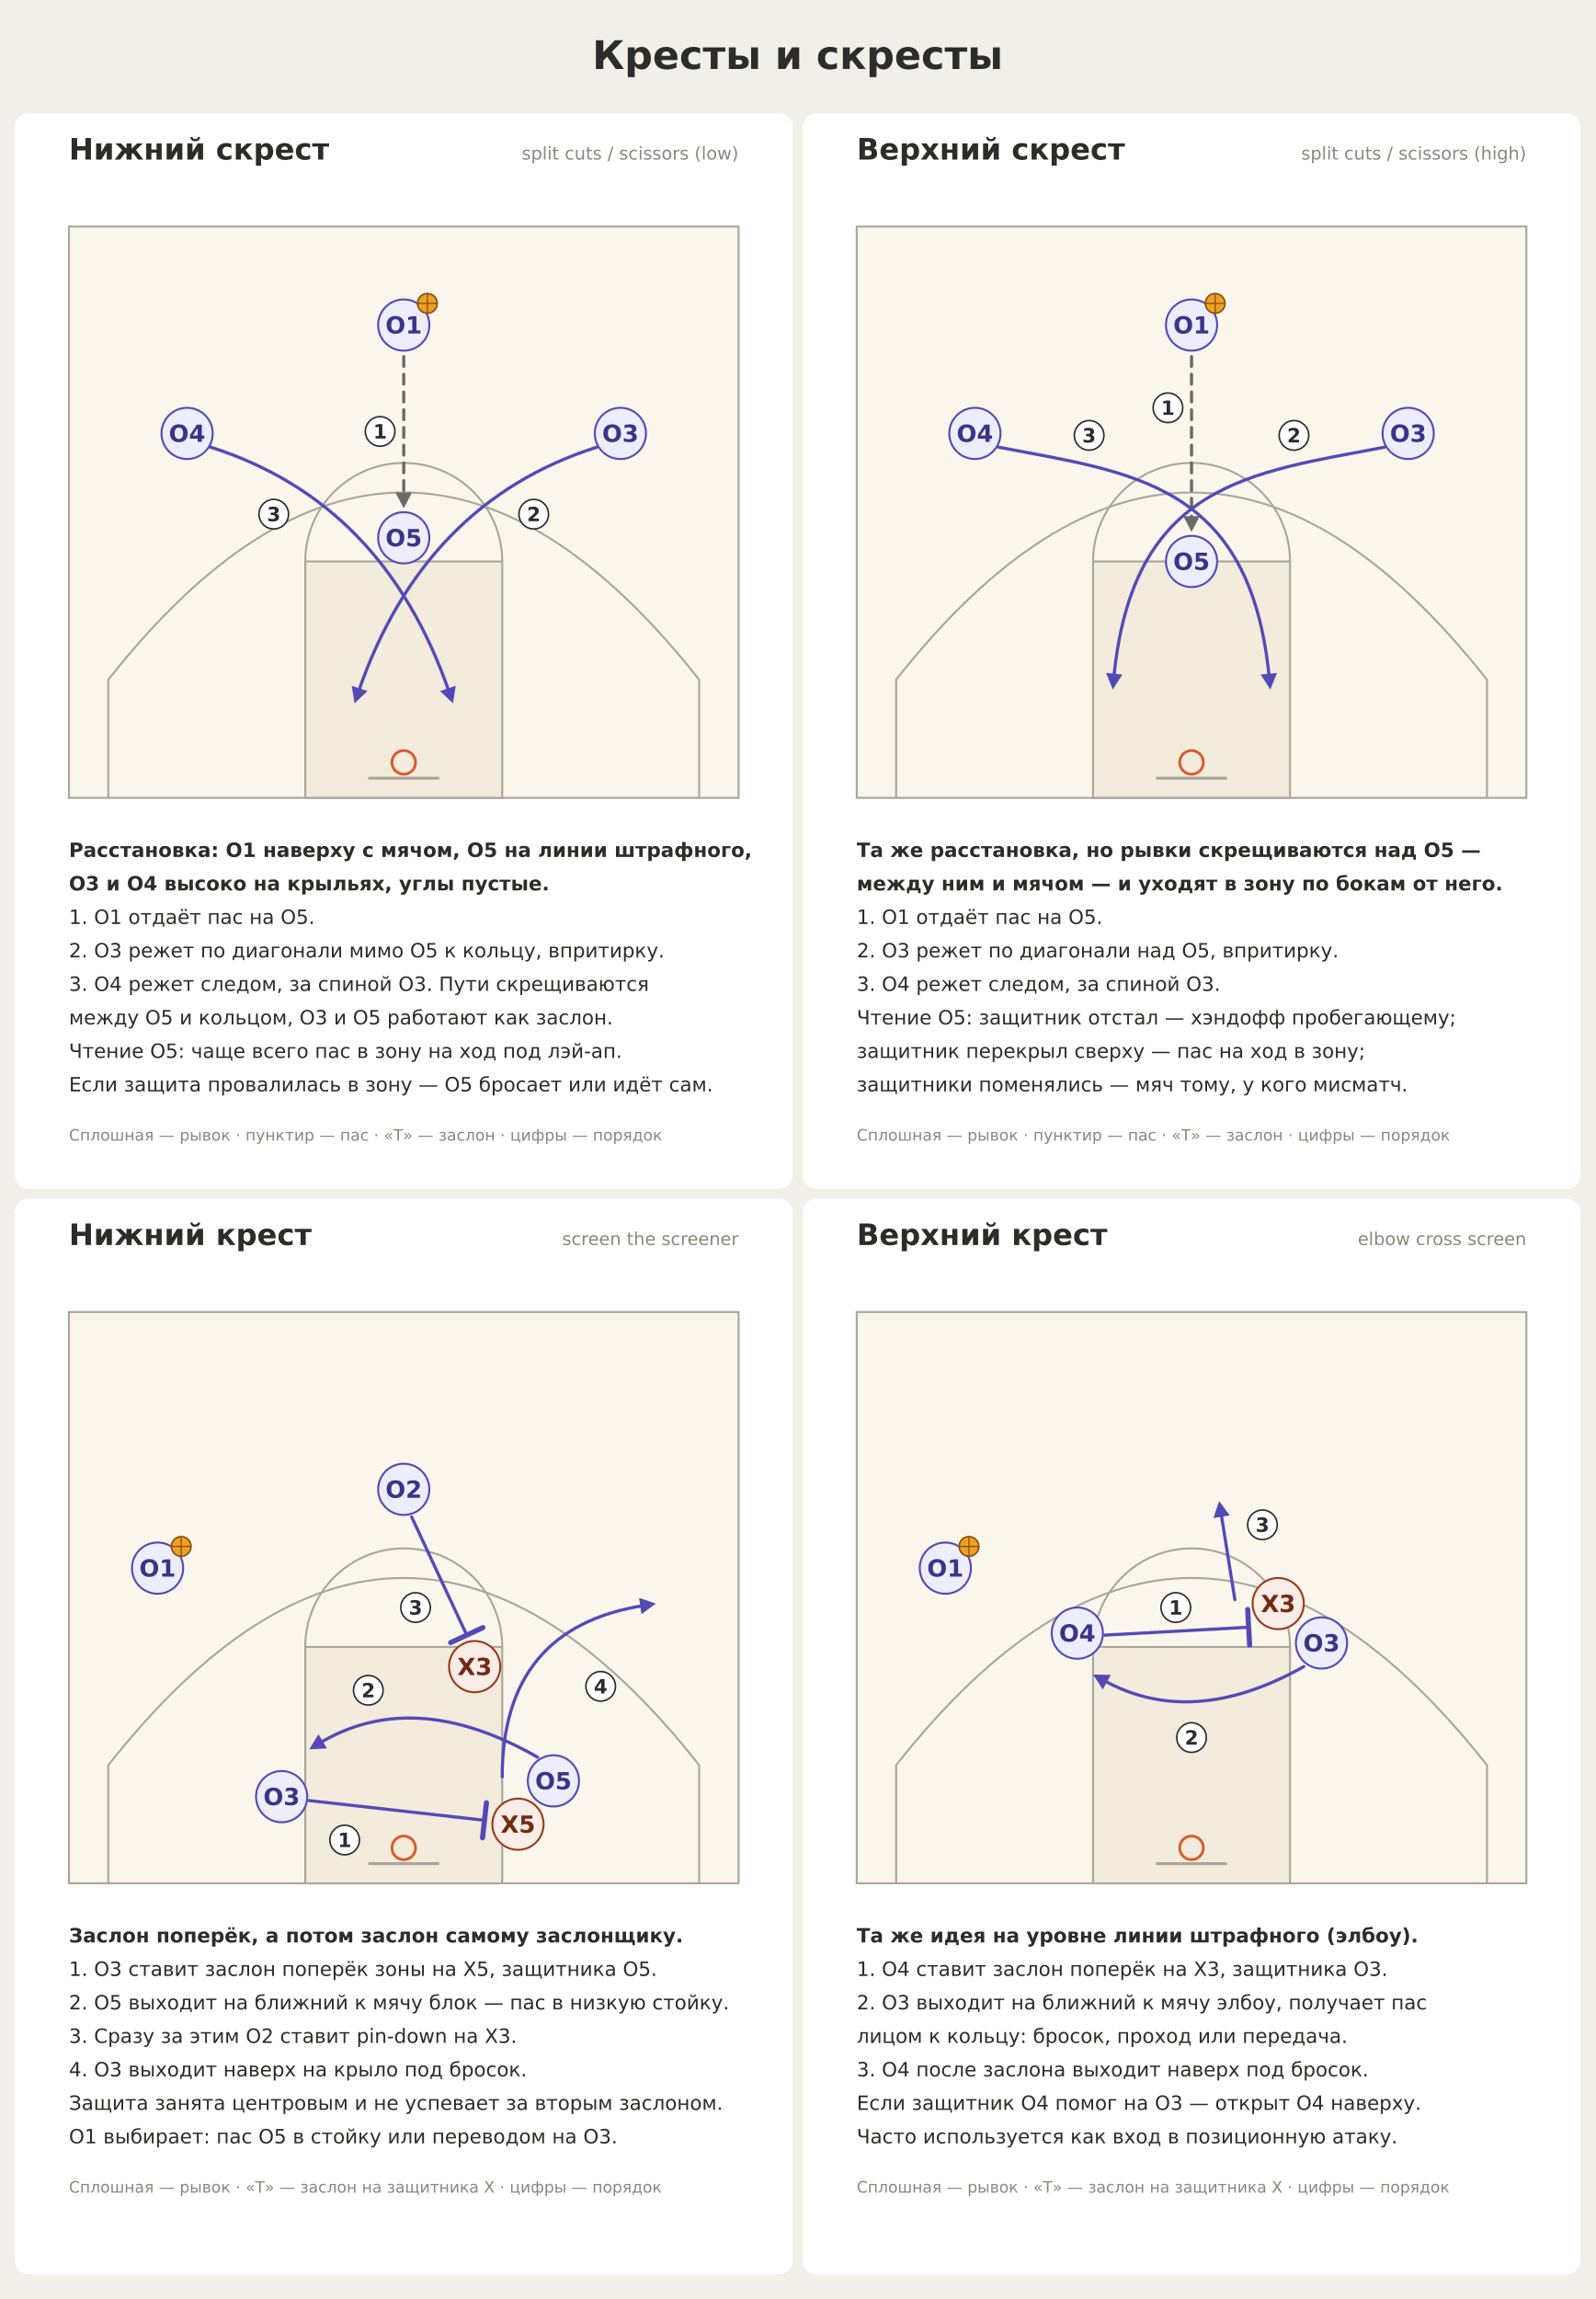
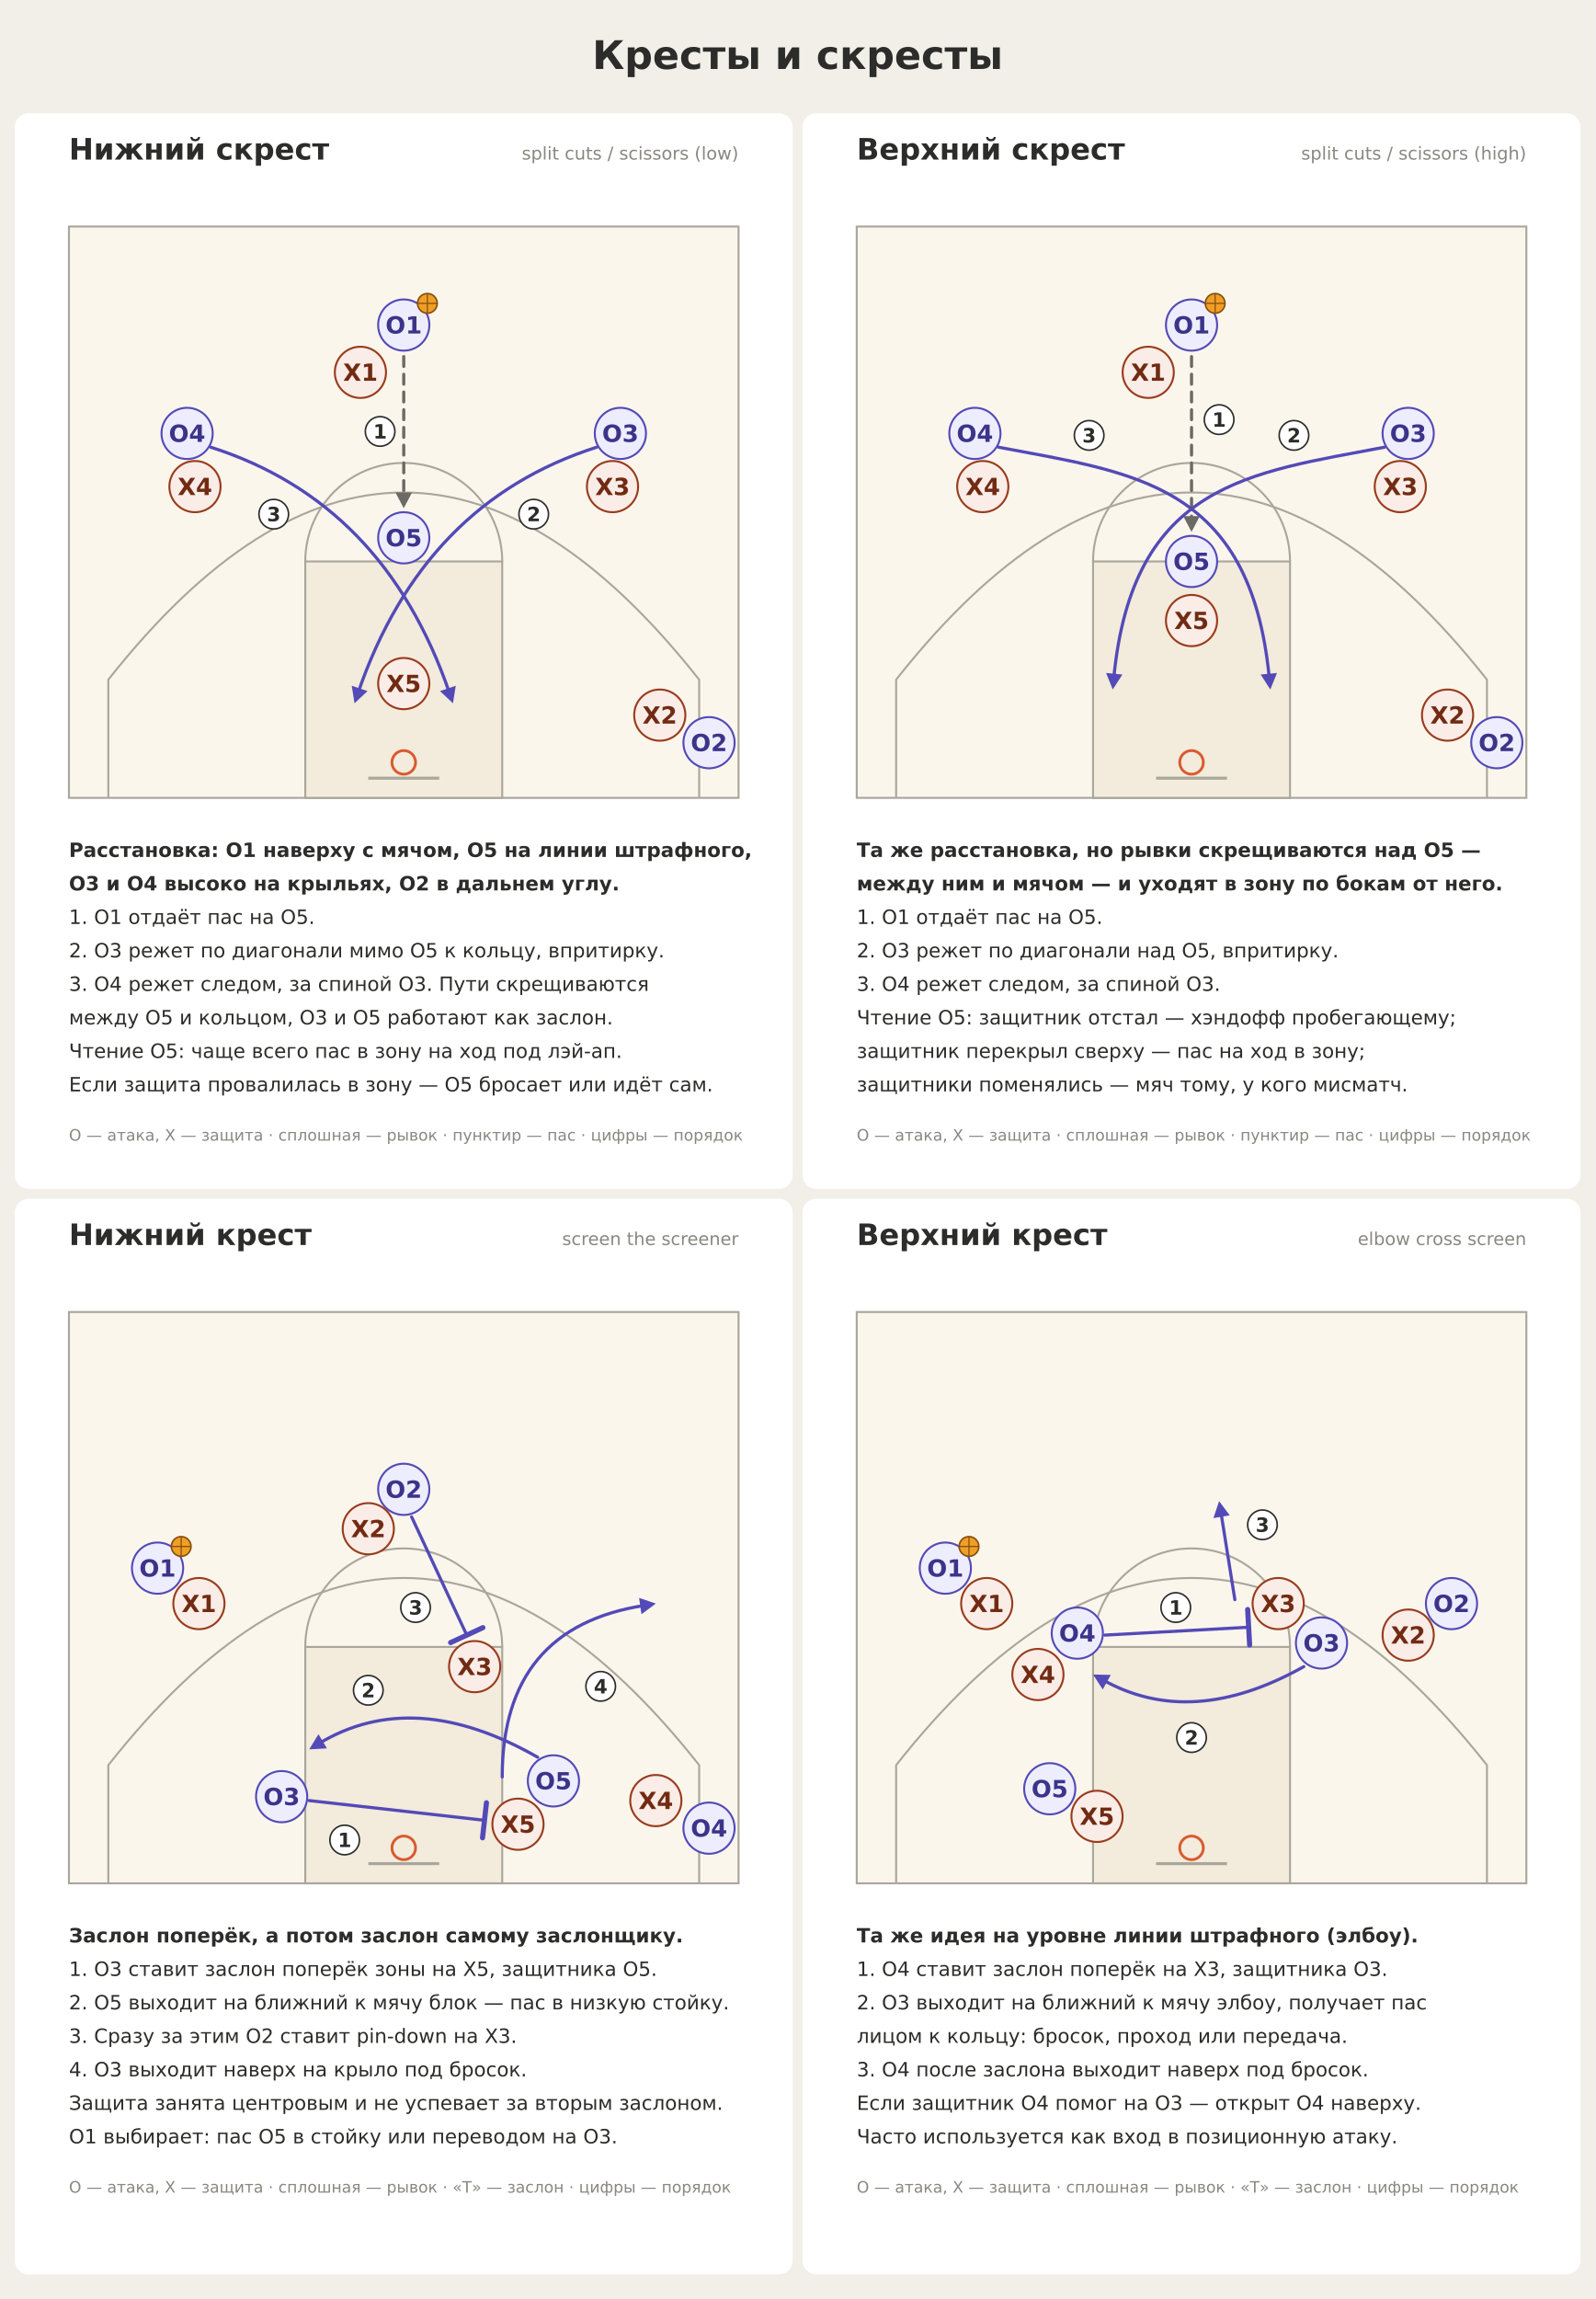
<svg xmlns="http://www.w3.org/2000/svg" width="1620" height="2334" viewBox="0 0 1620 2334">
  <rect width="1620" height="2334" fill="#F1EFE8" />
  <text x="810.0" y="70" text-anchor="middle" font-family="DejaVu Sans, Arial, sans-serif" font-size="40" font-weight="bold" fill="#2C2C2A">Кресты и скресты</text>
  <g transform="translate(10 110)">
    <rect x="5" y="5" width="790" height="1092" rx="14" fill="#FFFFFF" />
    <text x="60" y="52" font-family="DejaVu Sans, Arial, sans-serif" font-size="30" font-weight="bold" fill="#2C2C2A">Нижний скрест</text>
    <text x="740" y="52" text-anchor="end" font-family="DejaVu Sans, Arial, sans-serif" font-size="18" fill="#888780">split cuts / scissors (low)</text>
    <g transform="translate(20 80) scale(2)">
      <rect x="20" y="20" width="340" height="290" fill="#FBF6EC" stroke="#A9A69B" stroke-width="1" />
      <rect x="140" y="190" width="100" height="120" fill="#F3EBDB" stroke="#A9A69B" stroke-width="1" />
      <path d="M140 190 A50 50 0 0 1 240 190" fill="none" stroke="#A9A69B" stroke-width="1" />
      <path d="M40 310 L40 250 Q190 60 340 250 L340 310" fill="none" stroke="#A9A69B" stroke-width="1" />
      <line x1="172" y1="300" x2="208" y2="300" stroke="#A9A69B" stroke-width="1.5" />
      <circle cx="190" cy="292" r="6" fill="none" stroke="#D85A30" stroke-width="1.4" />
      <path d="M190 86 L190.0 157.4" fill="none" stroke="#6B6A64" stroke-width="1.6" stroke-linecap="round" stroke-dasharray="5 4" />
      <polygon points="190.0,163.0 185.8,155.0 194.2,155.0" fill="#6B6A64" />
      <path d="M288 132 Q200 160 166.8 256.7" fill="none" stroke="#534AB7" stroke-width="1.6" stroke-linecap="round" />
      <polygon points="165.0,262.0 163.6,253.1 171.6,255.8" fill="#534AB7" />
      <path d="M92 132 Q180 160 213.2 256.7" fill="none" stroke="#534AB7" stroke-width="1.6" stroke-linecap="round" />
      <polygon points="215.0,262.0 208.4,255.8 216.4,253.1" fill="#534AB7" />
      <circle cx="190" cy="70" r="13" fill="#EEEDFE" stroke="#534AB7" stroke-width="1" />
      <text x="190" y="74.3" text-anchor="middle" font-family="DejaVu Sans, Arial, sans-serif" font-size="12" font-weight="bold" fill="#3C3489">O1</text>
      <circle cx="202" cy="59" r="5" fill="#EF9F27" stroke="#854F0B" stroke-width="0.8" />
      <path d="M197 59 L207 59 M202 54 L202 64" stroke="#854F0B" stroke-width="0.6" />
      <circle cx="190" cy="178" r="13" fill="#EEEDFE" stroke="#534AB7" stroke-width="1" />
      <text x="190" y="182.3" text-anchor="middle" font-family="DejaVu Sans, Arial, sans-serif" font-size="12" font-weight="bold" fill="#3C3489">O5</text>
      <circle cx="300" cy="125" r="13" fill="#EEEDFE" stroke="#534AB7" stroke-width="1" />
      <text x="300" y="129.3" text-anchor="middle" font-family="DejaVu Sans, Arial, sans-serif" font-size="12" font-weight="bold" fill="#3C3489">O3</text>
      <circle cx="80" cy="125" r="13" fill="#EEEDFE" stroke="#534AB7" stroke-width="1" />
      <text x="80" y="129.3" text-anchor="middle" font-family="DejaVu Sans, Arial, sans-serif" font-size="12" font-weight="bold" fill="#3C3489">O4</text>
+       <circle cx="345" cy="282" r="13" fill="#EEEDFE" stroke="#534AB7" stroke-width="1" />
+       <text x="345" y="286.3" text-anchor="middle" font-family="DejaVu Sans, Arial, sans-serif" font-size="12" font-weight="bold" fill="#3C3489">O2</text>
+       <circle cx="168" cy="94" r="13" fill="#FAECE7" stroke="#993C1D" stroke-width="1" />
+       <text x="168" y="98.3" text-anchor="middle" font-family="DejaVu Sans, Arial, sans-serif" font-size="12" font-weight="bold" fill="#712B13">X1</text>
+       <circle cx="190" cy="252" r="13" fill="#FAECE7" stroke="#993C1D" stroke-width="1" />
+       <text x="190" y="256.3" text-anchor="middle" font-family="DejaVu Sans, Arial, sans-serif" font-size="12" font-weight="bold" fill="#712B13">X5</text>
+       <circle cx="296" cy="152" r="13" fill="#FAECE7" stroke="#993C1D" stroke-width="1" />
+       <text x="296" y="156.3" text-anchor="middle" font-family="DejaVu Sans, Arial, sans-serif" font-size="12" font-weight="bold" fill="#712B13">X3</text>
+       <circle cx="84" cy="152" r="13" fill="#FAECE7" stroke="#993C1D" stroke-width="1" />
+       <text x="84" y="156.3" text-anchor="middle" font-family="DejaVu Sans, Arial, sans-serif" font-size="12" font-weight="bold" fill="#712B13">X4</text>
+       <circle cx="320" cy="268" r="13" fill="#FAECE7" stroke="#993C1D" stroke-width="1" />
+       <text x="320" y="272.3" text-anchor="middle" font-family="DejaVu Sans, Arial, sans-serif" font-size="12" font-weight="bold" fill="#712B13">X2</text>
      <circle cx="178" cy="124" r="7.5" fill="#FFFFFF" stroke="#2C2C2A" stroke-width="0.8" />
      <text x="178" y="127.6" text-anchor="middle" font-family="DejaVu Sans, Arial, sans-serif" font-size="10" font-weight="bold" fill="#2C2C2A">1</text>
      <circle cx="256" cy="166" r="7.5" fill="#FFFFFF" stroke="#2C2C2A" stroke-width="0.8" />
      <text x="256" y="169.6" text-anchor="middle" font-family="DejaVu Sans, Arial, sans-serif" font-size="10" font-weight="bold" fill="#2C2C2A">2</text>
      <circle cx="124" cy="166" r="7.5" fill="#FFFFFF" stroke="#2C2C2A" stroke-width="0.8" />
      <text x="124" y="169.6" text-anchor="middle" font-family="DejaVu Sans, Arial, sans-serif" font-size="10" font-weight="bold" fill="#2C2C2A">3</text>
    </g>
    <text x="60" y="760" font-family="DejaVu Sans, Arial, sans-serif" font-size="20" font-weight="bold" fill="#2C2C2A">Расстановка: O1 наверху с мячом, O5 на линии штрафного,</text>
-     <text x="60" y="794" font-family="DejaVu Sans, Arial, sans-serif" font-size="20" font-weight="bold" fill="#2C2C2A">O3 и O4 высоко на крыльях, углы пустые.</text>
+     <text x="60" y="794" font-family="DejaVu Sans, Arial, sans-serif" font-size="20" font-weight="bold" fill="#2C2C2A">O3 и O4 высоко на крыльях, O2 в дальнем углу.</text>
    <text x="60" y="828" font-family="DejaVu Sans, Arial, sans-serif" font-size="20" fill="#2C2C2A">1. O1 отдаёт пас на O5.</text>
    <text x="60" y="862" font-family="DejaVu Sans, Arial, sans-serif" font-size="20" fill="#2C2C2A">2. O3 режет по диагонали мимо O5 к кольцу, впритирку.</text>
    <text x="60" y="896" font-family="DejaVu Sans, Arial, sans-serif" font-size="20" fill="#2C2C2A">3. O4 режет следом, за спиной O3. Пути скрещиваются</text>
    <text x="60" y="930" font-family="DejaVu Sans, Arial, sans-serif" font-size="20" fill="#2C2C2A">    между O5 и кольцом, O3 и O5 работают как заслон.</text>
    <text x="60" y="964" font-family="DejaVu Sans, Arial, sans-serif" font-size="20" fill="#2C2C2A">Чтение O5: чаще всего пас в зону на ход под лэй-ап.</text>
    <text x="60" y="998" font-family="DejaVu Sans, Arial, sans-serif" font-size="20" fill="#2C2C2A">Если защита провалилась в зону — O5 бросает или идёт сам.</text>
-     <text x="60" y="1048" font-family="DejaVu Sans, Arial, sans-serif" font-size="16" fill="#888780">Сплошная — рывок · пунктир — пас · «Т» — заслон · цифры — порядок</text>
+     <text x="60" y="1048" font-family="DejaVu Sans, Arial, sans-serif" font-size="16" fill="#888780">O — атака, X — защита · сплошная — рывок · пунктир — пас · цифры — порядок</text>
  </g>
  <g transform="translate(810 110)">
    <rect x="5" y="5" width="790" height="1092" rx="14" fill="#FFFFFF" />
    <text x="60" y="52" font-family="DejaVu Sans, Arial, sans-serif" font-size="30" font-weight="bold" fill="#2C2C2A">Верхний скрест</text>
    <text x="740" y="52" text-anchor="end" font-family="DejaVu Sans, Arial, sans-serif" font-size="18" fill="#888780">split cuts / scissors (high)</text>
    <g transform="translate(20 80) scale(2)">
      <rect x="20" y="20" width="340" height="290" fill="#FBF6EC" stroke="#A9A69B" stroke-width="1" />
      <rect x="140" y="190" width="100" height="120" fill="#F3EBDB" stroke="#A9A69B" stroke-width="1" />
      <path d="M140 190 A50 50 0 0 1 240 190" fill="none" stroke="#A9A69B" stroke-width="1" />
      <path d="M40 310 L40 250 Q190 60 340 250 L340 310" fill="none" stroke="#A9A69B" stroke-width="1" />
      <line x1="172" y1="300" x2="208" y2="300" stroke="#A9A69B" stroke-width="1.5" />
      <circle cx="190" cy="292" r="6" fill="none" stroke="#D85A30" stroke-width="1.4" />
      <path d="M190 86 L190.0 169.4" fill="none" stroke="#6B6A64" stroke-width="1.6" stroke-linecap="round" stroke-dasharray="5 4" />
      <polygon points="190.0,175.0 185.8,167.0 194.2,167.0" fill="#6B6A64" />
      <path d="M288 132 C220 145 160 150 150.5 249.4" fill="none" stroke="#534AB7" stroke-width="1.6" stroke-linecap="round" />
      <polygon points="150.0,255.0 146.6,246.6 154.9,247.4" fill="#534AB7" />
      <path d="M92 132 C160 145 220 150 229.5 249.4" fill="none" stroke="#534AB7" stroke-width="1.6" stroke-linecap="round" />
      <polygon points="230.0,255.0 225.1,247.4 233.4,246.6" fill="#534AB7" />
      <circle cx="190" cy="70" r="13" fill="#EEEDFE" stroke="#534AB7" stroke-width="1" />
      <text x="190" y="74.3" text-anchor="middle" font-family="DejaVu Sans, Arial, sans-serif" font-size="12" font-weight="bold" fill="#3C3489">O1</text>
      <circle cx="202" cy="59" r="5" fill="#EF9F27" stroke="#854F0B" stroke-width="0.8" />
      <path d="M197 59 L207 59 M202 54 L202 64" stroke="#854F0B" stroke-width="0.6" />
      <circle cx="190" cy="190" r="13" fill="#EEEDFE" stroke="#534AB7" stroke-width="1" />
      <text x="190" y="194.3" text-anchor="middle" font-family="DejaVu Sans, Arial, sans-serif" font-size="12" font-weight="bold" fill="#3C3489">O5</text>
      <circle cx="300" cy="125" r="13" fill="#EEEDFE" stroke="#534AB7" stroke-width="1" />
      <text x="300" y="129.3" text-anchor="middle" font-family="DejaVu Sans, Arial, sans-serif" font-size="12" font-weight="bold" fill="#3C3489">O3</text>
      <circle cx="80" cy="125" r="13" fill="#EEEDFE" stroke="#534AB7" stroke-width="1" />
      <text x="80" y="129.3" text-anchor="middle" font-family="DejaVu Sans, Arial, sans-serif" font-size="12" font-weight="bold" fill="#3C3489">O4</text>
-       <circle cx="178" cy="112" r="7.5" fill="#FFFFFF" stroke="#2C2C2A" stroke-width="0.8" />
-       <text x="178" y="115.6" text-anchor="middle" font-family="DejaVu Sans, Arial, sans-serif" font-size="10" font-weight="bold" fill="#2C2C2A">1</text>
+       <circle cx="345" cy="282" r="13" fill="#EEEDFE" stroke="#534AB7" stroke-width="1" />
+       <text x="345" y="286.3" text-anchor="middle" font-family="DejaVu Sans, Arial, sans-serif" font-size="12" font-weight="bold" fill="#3C3489">O2</text>
+       <circle cx="168" cy="94" r="13" fill="#FAECE7" stroke="#993C1D" stroke-width="1" />
+       <text x="168" y="98.3" text-anchor="middle" font-family="DejaVu Sans, Arial, sans-serif" font-size="12" font-weight="bold" fill="#712B13">X1</text>
+       <circle cx="190" cy="220" r="13" fill="#FAECE7" stroke="#993C1D" stroke-width="1" />
+       <text x="190" y="224.3" text-anchor="middle" font-family="DejaVu Sans, Arial, sans-serif" font-size="12" font-weight="bold" fill="#712B13">X5</text>
+       <circle cx="296" cy="152" r="13" fill="#FAECE7" stroke="#993C1D" stroke-width="1" />
+       <text x="296" y="156.3" text-anchor="middle" font-family="DejaVu Sans, Arial, sans-serif" font-size="12" font-weight="bold" fill="#712B13">X3</text>
+       <circle cx="84" cy="152" r="13" fill="#FAECE7" stroke="#993C1D" stroke-width="1" />
+       <text x="84" y="156.3" text-anchor="middle" font-family="DejaVu Sans, Arial, sans-serif" font-size="12" font-weight="bold" fill="#712B13">X4</text>
+       <circle cx="320" cy="268" r="13" fill="#FAECE7" stroke="#993C1D" stroke-width="1" />
+       <text x="320" y="272.3" text-anchor="middle" font-family="DejaVu Sans, Arial, sans-serif" font-size="12" font-weight="bold" fill="#712B13">X2</text>
+       <circle cx="204" cy="118" r="7.5" fill="#FFFFFF" stroke="#2C2C2A" stroke-width="0.8" />
+       <text x="204" y="121.6" text-anchor="middle" font-family="DejaVu Sans, Arial, sans-serif" font-size="10" font-weight="bold" fill="#2C2C2A">1</text>
      <circle cx="242" cy="126" r="7.5" fill="#FFFFFF" stroke="#2C2C2A" stroke-width="0.8" />
      <text x="242" y="129.6" text-anchor="middle" font-family="DejaVu Sans, Arial, sans-serif" font-size="10" font-weight="bold" fill="#2C2C2A">2</text>
      <circle cx="138" cy="126" r="7.5" fill="#FFFFFF" stroke="#2C2C2A" stroke-width="0.8" />
      <text x="138" y="129.6" text-anchor="middle" font-family="DejaVu Sans, Arial, sans-serif" font-size="10" font-weight="bold" fill="#2C2C2A">3</text>
    </g>
    <text x="60" y="760" font-family="DejaVu Sans, Arial, sans-serif" font-size="20" font-weight="bold" fill="#2C2C2A">Та же расстановка, но рывки скрещиваются над O5 —</text>
    <text x="60" y="794" font-family="DejaVu Sans, Arial, sans-serif" font-size="20" font-weight="bold" fill="#2C2C2A">между ним и мячом — и уходят в зону по бокам от него.</text>
    <text x="60" y="828" font-family="DejaVu Sans, Arial, sans-serif" font-size="20" fill="#2C2C2A">1. O1 отдаёт пас на O5.</text>
    <text x="60" y="862" font-family="DejaVu Sans, Arial, sans-serif" font-size="20" fill="#2C2C2A">2. O3 режет по диагонали над O5, впритирку.</text>
    <text x="60" y="896" font-family="DejaVu Sans, Arial, sans-serif" font-size="20" fill="#2C2C2A">3. O4 режет следом, за спиной O3.</text>
    <text x="60" y="930" font-family="DejaVu Sans, Arial, sans-serif" font-size="20" fill="#2C2C2A">Чтение O5: защитник отстал — хэндофф пробегающему;</text>
    <text x="60" y="964" font-family="DejaVu Sans, Arial, sans-serif" font-size="20" fill="#2C2C2A">защитник перекрыл сверху — пас на ход в зону;</text>
    <text x="60" y="998" font-family="DejaVu Sans, Arial, sans-serif" font-size="20" fill="#2C2C2A">защитники поменялись — мяч тому, у кого мисматч.</text>
-     <text x="60" y="1048" font-family="DejaVu Sans, Arial, sans-serif" font-size="16" fill="#888780">Сплошная — рывок · пунктир — пас · «Т» — заслон · цифры — порядок</text>
+     <text x="60" y="1048" font-family="DejaVu Sans, Arial, sans-serif" font-size="16" fill="#888780">O — атака, X — защита · сплошная — рывок · пунктир — пас · цифры — порядок</text>
  </g>
  <g transform="translate(10 1212)">
    <rect x="5" y="5" width="790" height="1092" rx="14" fill="#FFFFFF" />
    <text x="60" y="52" font-family="DejaVu Sans, Arial, sans-serif" font-size="30" font-weight="bold" fill="#2C2C2A">Нижний крест</text>
    <text x="740" y="52" text-anchor="end" font-family="DejaVu Sans, Arial, sans-serif" font-size="18" fill="#888780">screen the screener</text>
    <g transform="translate(20 80) scale(2)">
      <rect x="20" y="20" width="340" height="290" fill="#FBF6EC" stroke="#A9A69B" stroke-width="1" />
      <rect x="140" y="190" width="100" height="120" fill="#F3EBDB" stroke="#A9A69B" stroke-width="1" />
      <path d="M140 190 A50 50 0 0 1 240 190" fill="none" stroke="#A9A69B" stroke-width="1" />
      <path d="M40 310 L40 250 Q190 60 340 250 L340 310" fill="none" stroke="#A9A69B" stroke-width="1" />
      <line x1="172" y1="300" x2="208" y2="300" stroke="#A9A69B" stroke-width="1.5" />
      <circle cx="190" cy="292" r="6" fill="none" stroke="#D85A30" stroke-width="1.4" />
      <path d="M142 268 L231.0 278.0" fill="none" stroke="#534AB7" stroke-width="1.6" stroke-linecap="round" />
      <line x1="230.0" y1="286.9" x2="232.0" y2="269.1" stroke="#534AB7" stroke-width="2.6" stroke-linecap="round" />
      <path d="M258 246 Q195 210 146.8 239.1" fill="none" stroke="#534AB7" stroke-width="1.6" stroke-linecap="round" />
      <polygon points="142.0,242.0 146.7,234.3 151.0,241.5" fill="#534AB7" />
      <path d="M194 124 L222.0 184.0" fill="none" stroke="#534AB7" stroke-width="1.6" stroke-linecap="round" />
      <line x1="213.8" y1="187.8" x2="230.2" y2="180.2" stroke="#534AB7" stroke-width="2.6" stroke-linecap="round" />
      <path d="M240 256 Q240 180 312.5 168.9" fill="none" stroke="#534AB7" stroke-width="1.6" stroke-linecap="round" />
      <polygon points="318.0,168.0 310.7,173.4 309.5,165.1" fill="#534AB7" />
      <circle cx="65" cy="150" r="13" fill="#EEEDFE" stroke="#534AB7" stroke-width="1" />
      <text x="65" y="154.3" text-anchor="middle" font-family="DejaVu Sans, Arial, sans-serif" font-size="12" font-weight="bold" fill="#3C3489">O1</text>
      <circle cx="77" cy="139" r="5" fill="#EF9F27" stroke="#854F0B" stroke-width="0.8" />
      <path d="M72 139 L82 139 M77 134 L77 144" stroke="#854F0B" stroke-width="0.6" />
      <circle cx="190" cy="110" r="13" fill="#EEEDFE" stroke="#534AB7" stroke-width="1" />
      <text x="190" y="114.3" text-anchor="middle" font-family="DejaVu Sans, Arial, sans-serif" font-size="12" font-weight="bold" fill="#3C3489">O2</text>
      <circle cx="128" cy="266" r="13" fill="#EEEDFE" stroke="#534AB7" stroke-width="1" />
      <text x="128" y="270.3" text-anchor="middle" font-family="DejaVu Sans, Arial, sans-serif" font-size="12" font-weight="bold" fill="#3C3489">O3</text>
      <circle cx="266" cy="258" r="13" fill="#EEEDFE" stroke="#534AB7" stroke-width="1" />
      <text x="266" y="262.3" text-anchor="middle" font-family="DejaVu Sans, Arial, sans-serif" font-size="12" font-weight="bold" fill="#3C3489">O5</text>
+       <circle cx="345" cy="282" r="13" fill="#EEEDFE" stroke="#534AB7" stroke-width="1" />
+       <text x="345" y="286.3" text-anchor="middle" font-family="DejaVu Sans, Arial, sans-serif" font-size="12" font-weight="bold" fill="#3C3489">O4</text>
      <circle cx="248" cy="280" r="13" fill="#FAECE7" stroke="#993C1D" stroke-width="1" />
      <text x="248" y="284.3" text-anchor="middle" font-family="DejaVu Sans, Arial, sans-serif" font-size="12" font-weight="bold" fill="#712B13">X5</text>
      <circle cx="226" cy="200" r="13" fill="#FAECE7" stroke="#993C1D" stroke-width="1" />
      <text x="226" y="204.3" text-anchor="middle" font-family="DejaVu Sans, Arial, sans-serif" font-size="12" font-weight="bold" fill="#712B13">X3</text>
+       <circle cx="86" cy="168" r="13" fill="#FAECE7" stroke="#993C1D" stroke-width="1" />
+       <text x="86" y="172.3" text-anchor="middle" font-family="DejaVu Sans, Arial, sans-serif" font-size="12" font-weight="bold" fill="#712B13">X1</text>
+       <circle cx="172" cy="130" r="13" fill="#FAECE7" stroke="#993C1D" stroke-width="1" />
+       <text x="172" y="134.3" text-anchor="middle" font-family="DejaVu Sans, Arial, sans-serif" font-size="12" font-weight="bold" fill="#712B13">X2</text>
+       <circle cx="318" cy="268" r="13" fill="#FAECE7" stroke="#993C1D" stroke-width="1" />
+       <text x="318" y="272.3" text-anchor="middle" font-family="DejaVu Sans, Arial, sans-serif" font-size="12" font-weight="bold" fill="#712B13">X4</text>
      <circle cx="160" cy="288" r="7.5" fill="#FFFFFF" stroke="#2C2C2A" stroke-width="0.8" />
      <text x="160" y="291.6" text-anchor="middle" font-family="DejaVu Sans, Arial, sans-serif" font-size="10" font-weight="bold" fill="#2C2C2A">1</text>
      <circle cx="172" cy="212" r="7.5" fill="#FFFFFF" stroke="#2C2C2A" stroke-width="0.8" />
      <text x="172" y="215.6" text-anchor="middle" font-family="DejaVu Sans, Arial, sans-serif" font-size="10" font-weight="bold" fill="#2C2C2A">2</text>
      <circle cx="196" cy="170" r="7.5" fill="#FFFFFF" stroke="#2C2C2A" stroke-width="0.8" />
      <text x="196" y="173.6" text-anchor="middle" font-family="DejaVu Sans, Arial, sans-serif" font-size="10" font-weight="bold" fill="#2C2C2A">3</text>
      <circle cx="290" cy="210" r="7.5" fill="#FFFFFF" stroke="#2C2C2A" stroke-width="0.8" />
      <text x="290" y="213.6" text-anchor="middle" font-family="DejaVu Sans, Arial, sans-serif" font-size="10" font-weight="bold" fill="#2C2C2A">4</text>
    </g>
    <text x="60" y="760" font-family="DejaVu Sans, Arial, sans-serif" font-size="20" font-weight="bold" fill="#2C2C2A">Заслон поперёк, а потом заслон самому заслонщику.</text>
    <text x="60" y="794" font-family="DejaVu Sans, Arial, sans-serif" font-size="20" fill="#2C2C2A">1. O3 ставит заслон поперёк зоны на X5, защитника O5.</text>
    <text x="60" y="828" font-family="DejaVu Sans, Arial, sans-serif" font-size="20" fill="#2C2C2A">2. O5 выходит на ближний к мячу блок — пас в низкую стойку.</text>
    <text x="60" y="862" font-family="DejaVu Sans, Arial, sans-serif" font-size="20" fill="#2C2C2A">3. Сразу за этим O2 ставит pin-down на X3.</text>
    <text x="60" y="896" font-family="DejaVu Sans, Arial, sans-serif" font-size="20" fill="#2C2C2A">4. O3 выходит наверх на крыло под бросок.</text>
    <text x="60" y="930" font-family="DejaVu Sans, Arial, sans-serif" font-size="20" fill="#2C2C2A">Защита занята центровым и не успевает за вторым заслоном.</text>
    <text x="60" y="964" font-family="DejaVu Sans, Arial, sans-serif" font-size="20" fill="#2C2C2A">O1 выбирает: пас O5 в стойку или переводом на O3.</text>
-     <text x="60" y="1014" font-family="DejaVu Sans, Arial, sans-serif" font-size="16" fill="#888780">Сплошная — рывок · «Т» — заслон на защитника X · цифры — порядок</text>
+     <text x="60" y="1014" font-family="DejaVu Sans, Arial, sans-serif" font-size="16" fill="#888780">O — атака, X — защита · сплошная — рывок · «Т» — заслон · цифры — порядок</text>
  </g>
  <g transform="translate(810 1212)">
    <rect x="5" y="5" width="790" height="1092" rx="14" fill="#FFFFFF" />
    <text x="60" y="52" font-family="DejaVu Sans, Arial, sans-serif" font-size="30" font-weight="bold" fill="#2C2C2A">Верхний крест</text>
    <text x="740" y="52" text-anchor="end" font-family="DejaVu Sans, Arial, sans-serif" font-size="18" fill="#888780">elbow cross screen</text>
    <g transform="translate(20 80) scale(2)">
      <rect x="20" y="20" width="340" height="290" fill="#FBF6EC" stroke="#A9A69B" stroke-width="1" />
      <rect x="140" y="190" width="100" height="120" fill="#F3EBDB" stroke="#A9A69B" stroke-width="1" />
      <path d="M140 190 A50 50 0 0 1 240 190" fill="none" stroke="#A9A69B" stroke-width="1" />
      <path d="M40 310 L40 250 Q190 60 340 250 L340 310" fill="none" stroke="#A9A69B" stroke-width="1" />
      <line x1="172" y1="300" x2="208" y2="300" stroke="#A9A69B" stroke-width="1.5" />
      <circle cx="190" cy="292" r="6" fill="none" stroke="#D85A30" stroke-width="1.4" />
      <path d="M146 184 L219.0 180.0" fill="none" stroke="#534AB7" stroke-width="1.6" stroke-linecap="round" />
      <line x1="219.5" y1="189.0" x2="218.5" y2="171.0" stroke="#534AB7" stroke-width="2.6" stroke-linecap="round" />
      <path d="M247 200 Q190 232 144.9 206.7" fill="none" stroke="#534AB7" stroke-width="1.6" stroke-linecap="round" />
      <polygon points="140.0,204.0 149.0,204.2 144.9,211.6" fill="#534AB7" />
      <path d="M212 166 L204.9 121.5" fill="none" stroke="#534AB7" stroke-width="1.6" stroke-linecap="round" />
      <polygon points="204.0,116.0 209.4,123.2 201.1,124.6" fill="#534AB7" />
      <circle cx="65" cy="150" r="13" fill="#EEEDFE" stroke="#534AB7" stroke-width="1" />
      <text x="65" y="154.3" text-anchor="middle" font-family="DejaVu Sans, Arial, sans-serif" font-size="12" font-weight="bold" fill="#3C3489">O1</text>
      <circle cx="77" cy="139" r="5" fill="#EF9F27" stroke="#854F0B" stroke-width="0.8" />
      <path d="M72 139 L82 139 M77 134 L77 144" stroke="#854F0B" stroke-width="0.6" />
      <circle cx="132" cy="183" r="13" fill="#EEEDFE" stroke="#534AB7" stroke-width="1" />
      <text x="132" y="187.3" text-anchor="middle" font-family="DejaVu Sans, Arial, sans-serif" font-size="12" font-weight="bold" fill="#3C3489">O4</text>
      <circle cx="256" cy="188" r="13" fill="#EEEDFE" stroke="#534AB7" stroke-width="1" />
      <text x="256" y="192.3" text-anchor="middle" font-family="DejaVu Sans, Arial, sans-serif" font-size="12" font-weight="bold" fill="#3C3489">O3</text>
+       <circle cx="322" cy="168" r="13" fill="#EEEDFE" stroke="#534AB7" stroke-width="1" />
+       <text x="322" y="172.3" text-anchor="middle" font-family="DejaVu Sans, Arial, sans-serif" font-size="12" font-weight="bold" fill="#3C3489">O2</text>
+       <circle cx="118" cy="262" r="13" fill="#EEEDFE" stroke="#534AB7" stroke-width="1" />
+       <text x="118" y="266.3" text-anchor="middle" font-family="DejaVu Sans, Arial, sans-serif" font-size="12" font-weight="bold" fill="#3C3489">O5</text>
      <circle cx="234" cy="168" r="13" fill="#FAECE7" stroke="#993C1D" stroke-width="1" />
      <text x="234" y="172.3" text-anchor="middle" font-family="DejaVu Sans, Arial, sans-serif" font-size="12" font-weight="bold" fill="#712B13">X3</text>
+       <circle cx="86" cy="168" r="13" fill="#FAECE7" stroke="#993C1D" stroke-width="1" />
+       <text x="86" y="172.3" text-anchor="middle" font-family="DejaVu Sans, Arial, sans-serif" font-size="12" font-weight="bold" fill="#712B13">X1</text>
+       <circle cx="112" cy="204" r="13" fill="#FAECE7" stroke="#993C1D" stroke-width="1" />
+       <text x="112" y="208.3" text-anchor="middle" font-family="DejaVu Sans, Arial, sans-serif" font-size="12" font-weight="bold" fill="#712B13">X4</text>
+       <circle cx="300" cy="184" r="13" fill="#FAECE7" stroke="#993C1D" stroke-width="1" />
+       <text x="300" y="188.3" text-anchor="middle" font-family="DejaVu Sans, Arial, sans-serif" font-size="12" font-weight="bold" fill="#712B13">X2</text>
+       <circle cx="142" cy="276" r="13" fill="#FAECE7" stroke="#993C1D" stroke-width="1" />
+       <text x="142" y="280.3" text-anchor="middle" font-family="DejaVu Sans, Arial, sans-serif" font-size="12" font-weight="bold" fill="#712B13">X5</text>
      <circle cx="182" cy="170" r="7.5" fill="#FFFFFF" stroke="#2C2C2A" stroke-width="0.8" />
      <text x="182" y="173.6" text-anchor="middle" font-family="DejaVu Sans, Arial, sans-serif" font-size="10" font-weight="bold" fill="#2C2C2A">1</text>
      <circle cx="190" cy="236" r="7.5" fill="#FFFFFF" stroke="#2C2C2A" stroke-width="0.8" />
      <text x="190" y="239.6" text-anchor="middle" font-family="DejaVu Sans, Arial, sans-serif" font-size="10" font-weight="bold" fill="#2C2C2A">2</text>
      <circle cx="226" cy="128" r="7.5" fill="#FFFFFF" stroke="#2C2C2A" stroke-width="0.8" />
      <text x="226" y="131.6" text-anchor="middle" font-family="DejaVu Sans, Arial, sans-serif" font-size="10" font-weight="bold" fill="#2C2C2A">3</text>
    </g>
    <text x="60" y="760" font-family="DejaVu Sans, Arial, sans-serif" font-size="20" font-weight="bold" fill="#2C2C2A">Та же идея на уровне линии штрафного (элбоу).</text>
    <text x="60" y="794" font-family="DejaVu Sans, Arial, sans-serif" font-size="20" fill="#2C2C2A">1. O4 ставит заслон поперёк на X3, защитника O3.</text>
    <text x="60" y="828" font-family="DejaVu Sans, Arial, sans-serif" font-size="20" fill="#2C2C2A">2. O3 выходит на ближний к мячу элбоу, получает пас</text>
    <text x="60" y="862" font-family="DejaVu Sans, Arial, sans-serif" font-size="20" fill="#2C2C2A">    лицом к кольцу: бросок, проход или передача.</text>
    <text x="60" y="896" font-family="DejaVu Sans, Arial, sans-serif" font-size="20" fill="#2C2C2A">3. O4 после заслона выходит наверх под бросок.</text>
    <text x="60" y="930" font-family="DejaVu Sans, Arial, sans-serif" font-size="20" fill="#2C2C2A">Если защитник O4 помог на O3 — открыт O4 наверху.</text>
    <text x="60" y="964" font-family="DejaVu Sans, Arial, sans-serif" font-size="20" fill="#2C2C2A">Часто используется как вход в позиционную атаку.</text>
-     <text x="60" y="1014" font-family="DejaVu Sans, Arial, sans-serif" font-size="16" fill="#888780">Сплошная — рывок · «Т» — заслон на защитника X · цифры — порядок</text>
+     <text x="60" y="1014" font-family="DejaVu Sans, Arial, sans-serif" font-size="16" fill="#888780">O — атака, X — защита · сплошная — рывок · «Т» — заслон · цифры — порядок</text>
  </g>
</svg>
